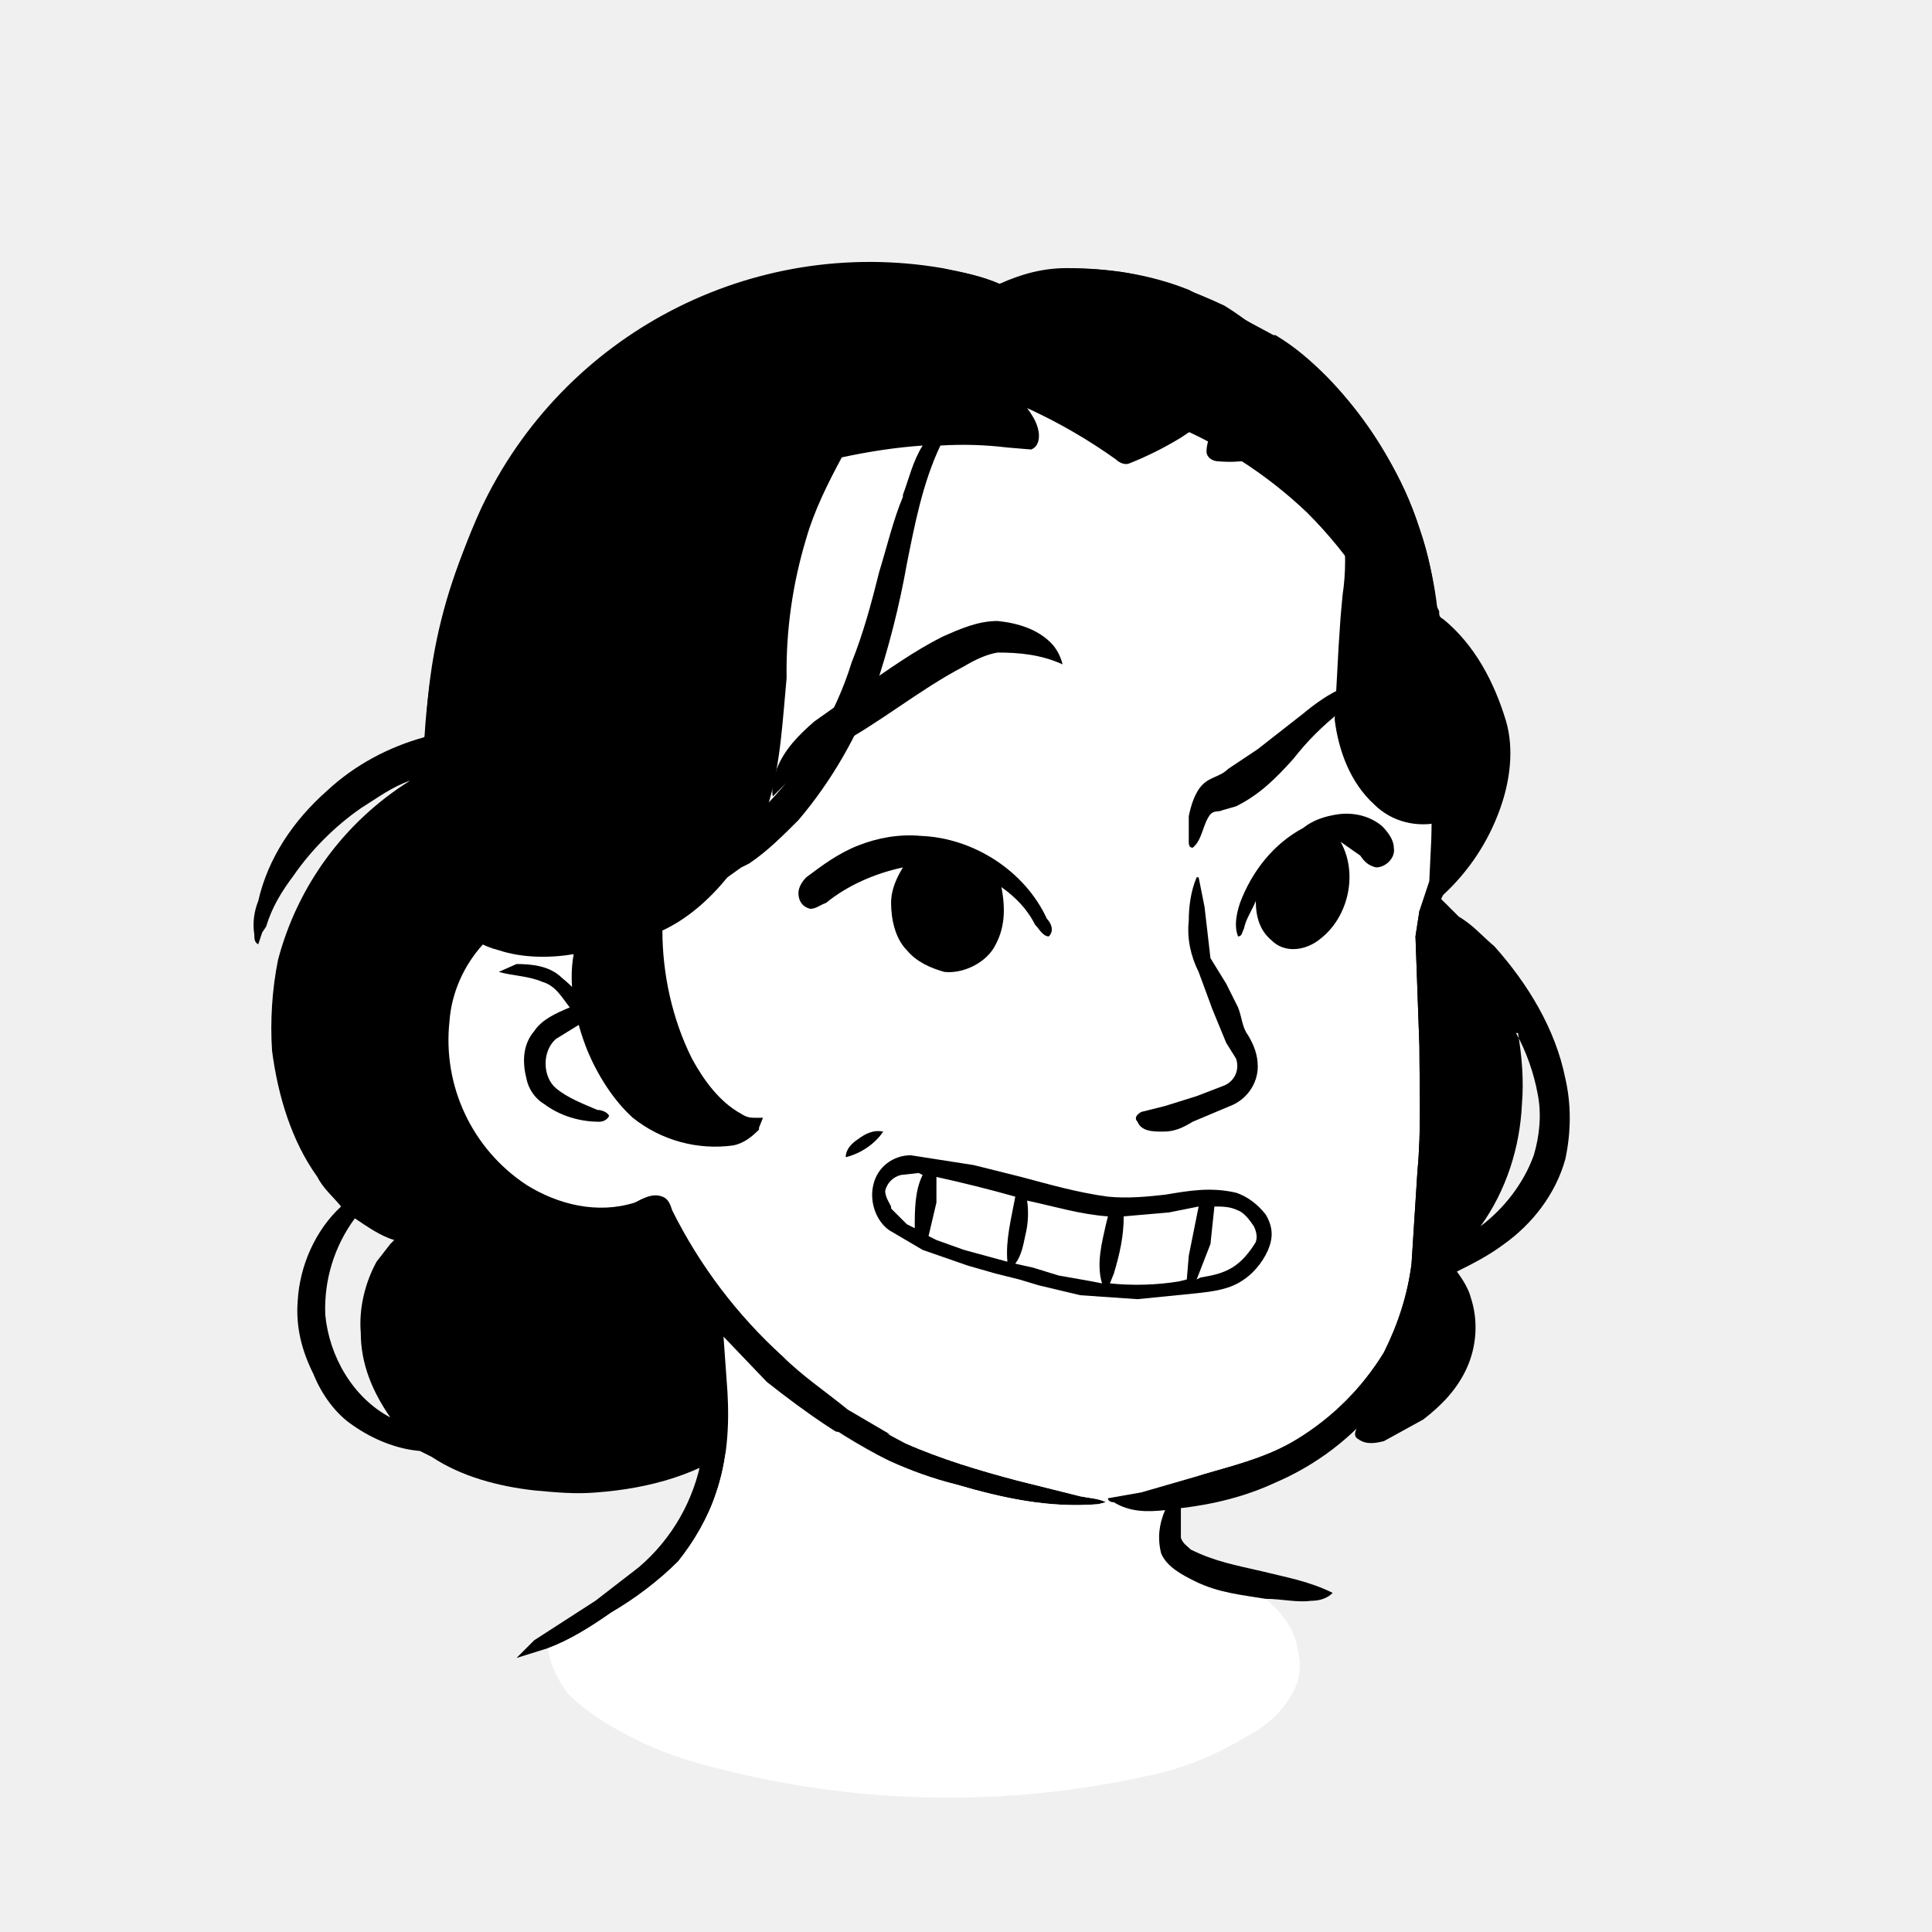
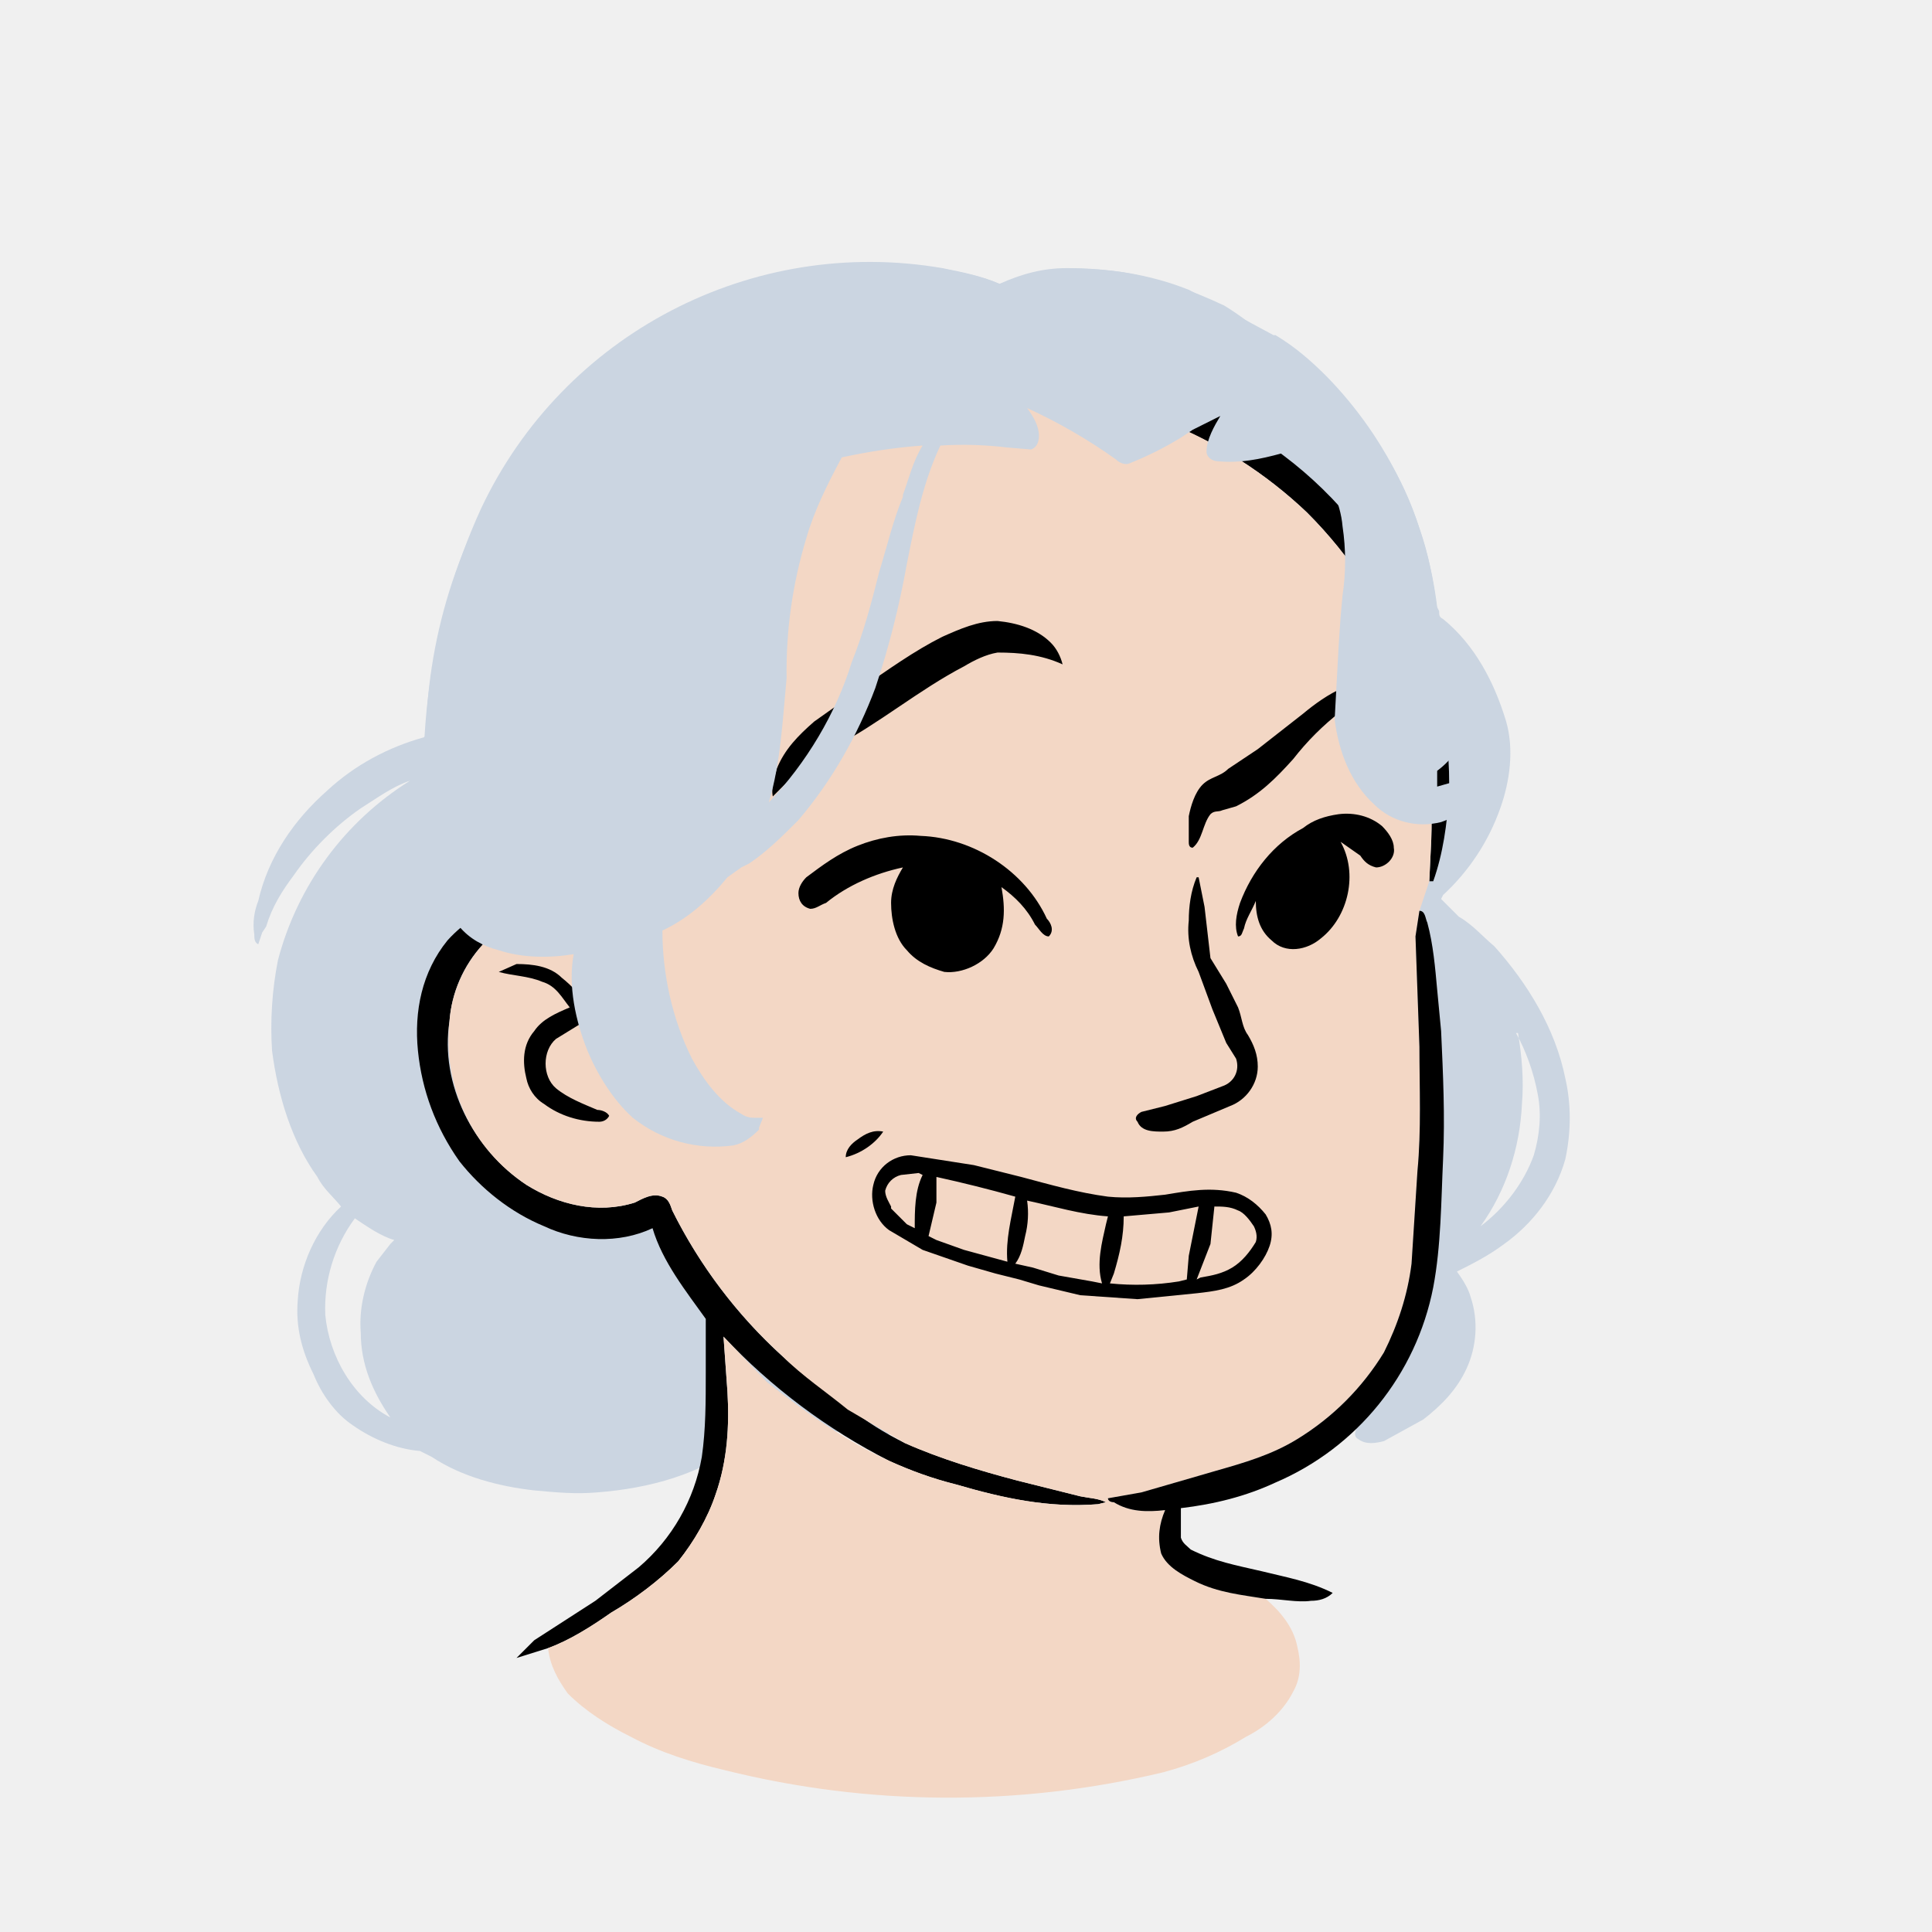
<svg xmlns="http://www.w3.org/2000/svg" viewBox="0 0 980 980" fill="none" shape-rendering="auto" width="512" height="512">
  <mask id="viewboxMask">
    <rect width="980" height="980" rx="0" ry="0" x="0" y="0" fill="#fff" />
  </mask>
  <g mask="url(#viewboxMask)">
    <g transform="translate(10 -60)">
-       <path fill-rule="evenodd" clip-rule="evenodd" d="M466 196h1c10 2 21 4 30 8 11-5 22-8 34-8 21 0 42 3 62 11l21 11a994 994 0 0 0 22 12h1c10 6 18 13 26 21a202 202 0 0 1 56 117l1 2c0 2 0 3 2 4 16 13 26 32 32 52 4 14 2 30-3 44-6 17-16 32-29 44l-1 2 9 9c7 4 12 10 18 15 17 19 31 42 36 67 3 13 3 27 0 41-5 18-17 33-31 43-8 6-16 10-24 14 3 4 6 9 7 13 4 12 3 25-2 36s-13 19-22 26l-20 11c-4 1-9 2-13-1-2-1-2-3-1-5v-1l3-17c-13 16-30 28-49 35a138 138 0 0 1-57 6l-11-1c-9 0-16-2-24-4l-9-2a552 552 0 0 0-158-14l-4 2-2 2c-21 17-48 24-74 26-11 1-21 0-32-1-18-2-37-7-52-17l-2-1-4-2c-12-1-24-6-34-13-9-6-16-16-20-26-6-12-9-24-8-37 1-18 9-36 22-48-4-5-9-9-12-15-13-18-20-41-23-64-1-15 0-31 3-46a153 153 0 0 1 67-91c-9 3-17 9-25 14-13 9-25 21-34 34-6 8-11 16-14 26l-2 3-2 6c-2-1-2-3-2-5-1-6 0-12 2-17 5-22 18-41 35-56 14-13 31-22 49-27l1-1a265 265 0 0 1 49-148 217 217 0 0 1 211-89Zm293 388c5 9 9 20 11 31 2 10 1 21-2 31-5 14-15 27-27 36 13-18 20-40 21-62 1-12 0-24-2-36h-1ZM190 689c-7-2-14-7-20-11a77 77 0 0 0-15 49c2 21 14 42 33 52-9-13-15-27-15-43-1-12 2-25 8-36l7-9 2-2Z" fill="#000000" />
+       <path fill-rule="evenodd" clip-rule="evenodd" d="M466 196h1c10 2 21 4 30 8 11-5 22-8 34-8 21 0 42 3 62 11l21 11a994 994 0 0 0 22 12h1c10 6 18 13 26 21a202 202 0 0 1 56 117l1 2c0 2 0 3 2 4 16 13 26 32 32 52 4 14 2 30-3 44-6 17-16 32-29 44l-1 2 9 9c7 4 12 10 18 15 17 19 31 42 36 67 3 13 3 27 0 41-5 18-17 33-31 43-8 6-16 10-24 14 3 4 6 9 7 13 4 12 3 25-2 36s-13 19-22 26l-20 11c-4 1-9 2-13-1-2-1-2-3-1-5v-1l3-17c-13 16-30 28-49 35a138 138 0 0 1-57 6l-11-1c-9 0-16-2-24-4l-9-2a552 552 0 0 0-158-14l-4 2-2 2c-21 17-48 24-74 26-11 1-21 0-32-1-18-2-37-7-52-17l-2-1-4-2c-12-1-24-6-34-13-9-6-16-16-20-26-6-12-9-24-8-37 1-18 9-36 22-48-4-5-9-9-12-15-13-18-20-41-23-64-1-15 0-31 3-46a153 153 0 0 1 67-91c-9 3-17 9-25 14-13 9-25 21-34 34-6 8-11 16-14 26l-2 3-2 6c-2-1-2-3-2-5-1-6 0-12 2-17 5-22 18-41 35-56 14-13 31-22 49-27l1-1a265 265 0 0 1 49-148 217 217 0 0 1 211-89Zm293 388c5 9 9 20 11 31 2 10 1 21-2 31-5 14-15 27-27 36 13-18 20-40 21-62 1-12 0-24-2-36h-1ZM190 689c-7-2-14-7-20-11a77 77 0 0 0-15 49c2 21 14 42 33 52-9-13-15-27-15-43-1-12 2-25 8-36l7-9 2-2Z" fill="#cbd5e1" />
      <path d="M528 244c41 6 80 22 113 47 28 21 50 49 65 81 13 28 20 60 19 91-1 15-3 30-8 44h-2l1-21c1-30-2-59-13-87-10-30-28-57-50-79-42-40-98-62-156-63a243 243 0 0 0-196 94 207 207 0 0 0-40 139l2 25c8 0 19 0 25 7l-3 3-17 1c-12 1-24 5-33 13a64 64 0 0 0-17 39c-5 32 12 65 39 83 16 10 36 15 55 9 4-2 9-5 14-3 3 1 4 4 5 7a251 251 0 0 0 90 100c8 7 18 13 28 18 18 8 38 14 57 19l32 8c5 1 9 1 13 3l-4 1c-25 2-48-3-72-10-12-3-23-7-34-12a306 306 0 0 1-84-63l2 28c1 17 0 35-6 52-4 12-11 24-19 34-10 10-22 19-34 26-10 7-21 14-32 18l-16 5 9-9 31-20 22-17a95 95 0 0 0 32-56c2-14 2-28 2-43v-27c-10-14-22-29-27-46-17 8-38 7-55-1-17-7-32-19-43-33-12-17-19-36-21-56s2-40 15-56c9-10 22-18 35-21-4-14-6-29-6-44a234 234 0 0 1 83-173 249 249 0 0 1 199-55Z" fill="#000" />
-       <path d="M653 320c22 22 40 49 50 79 11 28 14 57 13 87l-1 21-5 15-2 13 2 56c0 21 1 42-1 63l-3 47c-2 16-7 31-14 45-11 18-26 33-44 44-13 8-27 12-41 16l-38 11-17 3c0 1 1 2 3 2 8 5 17 5 26 4-3 7-4 14-2 22 3 7 11 11 17 14 12 6 24 7 36 9 7 6 14 14 16 24 2 8 2 16-2 23-5 10-14 18-24 23-13 8-27 14-42 18a468 468 0 0 1-222-1c-17-4-33-9-48-17-12-6-23-13-32-22-5-7-9-14-10-23 11-4 22-11 32-18 12-7 24-16 34-26 8-10 15-22 19-34 6-17 7-35 6-52l-2-28 22 23c19 15 40 30 62 40 11 5 22 9 34 12 24 7 47 12 72 10l4-1c-4-2-8-2-13-3l-32-8c-19-5-39-11-57-19l-29-17c-11-9-23-17-33-27a251 251 0 0 1-56-74c-1-3-2-6-5-7-5-2-10 1-14 3-19 6-39 1-55-9a88 88 0 0 1-39-83c1-14 7-28 17-39 9-8 21-12 33-13l17-1 3-3c-6-7-17-7-25-7l-2-25a207 207 0 0 1 40-139 243 243 0 0 1 196-94c58 1 114 23 156 63Z" fill="#ffffff" />
+       <path d="M653 320c22 22 40 49 50 79 11 28 14 57 13 87l-1 21-5 15-2 13 2 56c0 21 1 42-1 63l-3 47c-2 16-7 31-14 45-11 18-26 33-44 44-13 8-27 12-41 16l-38 11-17 3c0 1 1 2 3 2 8 5 17 5 26 4-3 7-4 14-2 22 3 7 11 11 17 14 12 6 24 7 36 9 7 6 14 14 16 24 2 8 2 16-2 23-5 10-14 18-24 23-13 8-27 14-42 18a468 468 0 0 1-222-1c-17-4-33-9-48-17-12-6-23-13-32-22-5-7-9-14-10-23 11-4 22-11 32-18 12-7 24-16 34-26 8-10 15-22 19-34 6-17 7-35 6-52l-2-28 22 23c19 15 40 30 62 40 11 5 22 9 34 12 24 7 47 12 72 10l4-1c-4-2-8-2-13-3l-32-8c-19-5-39-11-57-19l-29-17c-11-9-23-17-33-27a251 251 0 0 1-56-74c-1-3-2-6-5-7-5-2-10 1-14 3-19 6-39 1-55-9a88 88 0 0 1-39-83c1-14 7-28 17-39 9-8 21-12 33-13l17-1 3-3c-6-7-17-7-25-7l-2-25a207 207 0 0 1 40-139 243 243 0 0 1 196-94c58 1 114 23 156 63Z" fill="#f3d7c5" />
      <path d="M710 522c3 0 3 4 4 6 3 11 4 23 5 34l2 21c1 22 2 43 1 65-1 21-1 44-5 65a136 136 0 0 1-80 99c-15 7-31 11-48 13v15c1 3 3 4 5 6 12 6 23 8 36 11 12 3 24 5 36 11-3 3-7 4-11 4-7 1-15-1-23-1-12-2-24-3-36-9-6-3-14-7-17-14-2-8-1-15 2-22-9 1-18 1-26-4-2 0-3-1-3-2l17-3 38-11c14-4 28-8 41-16 18-11 33-26 44-44 7-14 12-29 14-45l3-47c2-21 1-42 1-63l-2-56 2-13ZM252 549c8 0 17 1 23 7 5 4 10 9 12 15 1 3 0 6-2 8l-13 8c-7 6-7 19 0 25 6 5 14 8 21 11 2 0 5 1 6 3-1 2-3 3-5 3-10 0-20-3-28-9-5-3-8-8-9-13-2-8-2-17 4-24 4-6 11-9 18-12-4-5-7-11-14-13-7-3-15-3-22-5l9-4Z" fill="#000" />
      <path d="M669 473c8-1 16 1 22 6 3 3 6 7 6 11 1 5-4 10-9 10-4-1-6-3-8-6l-10-7c9 16 4 38-10 49-7 6-18 8-25 1-6-5-8-12-8-20-2 5-5 9-6 14-1 2-1 4-3 4-2-5-1-11 1-17 6-16 17-30 32-38 5-4 11-6 18-7ZM457 484c27 1 53 18 64 42 2 2 4 6 1 9-3 0-5-4-7-6-4-8-10-14-17-19 2 11 2 21-4 31-5 8-16 13-25 12-7-2-14-5-19-11-6-6-8-16-8-24 0-7 3-13 6-18-14 3-28 9-39 18-3 1-5 3-8 3-4-1-6-4-6-8 0-3 2-6 4-8 8-6 16-12 26-16s21-6 32-5Z" fill="#000000" />
      <path d="M496 375c10 1 20 4 27 11 3 3 5 7 6 11-11-5-22-6-33-6-6 1-12 4-17 7-23 12-43 29-66 41l-20 14-11 11c-1-5 1-10 2-14 4-10 11-17 19-24l24-17c13-9 27-19 41-26 9-4 18-8 28-8ZM701 411c-6 3-11 3-17 4-5 1-10 3-14 6-9 7-17 15-24 24-9 10-17 18-29 24l-7 2c-2 1-4 0-6 2-4 5-4 13-9 17-2 0-2-2-2-3v-13c1-5 3-12 7-16s9-4 13-8l15-10 23-18c6-5 13-10 20-13 10-3 21-3 30 2Z" fill="#000000" />
      <path d="M597 505h1l3 15 3 26 8 13 6 12c2 5 2 10 5 14 3 5 5 10 5 16 0 9-6 17-14 20l-19 8c-5 3-9 5-15 5-5 0-11 0-13-5-2-2 0-4 2-5l12-3 16-5 13-5c6-2 9-8 7-14l-5-8-7-17-7-19c-4-8-6-17-5-26 0-7 1-15 4-22Z" fill="#000000" />
      <path fill-rule="evenodd" clip-rule="evenodd" d="M438 634c-4 6-11 11-19 13 0-4 3-7 6-9 4-3 8-5 13-4Zm14 12 32 5 24 6c15 4 29 8 44 10 10 1 20 0 29-1 12-2 23-4 36-1 6 2 11 6 15 11 3 5 4 10 2 16s-7 13-13 17c-7 5-15 6-24 7l-30 3-29-2-21-5-10-3-12-3-14-4-23-8-17-10c-7-5-10-15-8-23 2-9 10-15 19-15Zm4 9-9 1c-4 1-7 4-8 8 0 3 2 6 3 8v1l8 8 4 2c0-9 0-19 4-27l-2-1Zm9 2a703 703 0 0 1 40 10c-2 11-5 22-4 33l-22-6-14-5-4-2 4-17v-13Zm87 20c-14-1-27-5-41-8a46 46 0 0 1-1 18c-1 5-2 10-5 14l9 2 13 4 17 3 5 1c-3-10 0-21 2-30l1-4Zm54-5c4 0 8 0 12 2 3 1 6 5 8 8 1 2 2 5 1 8-3 5-7 10-12 13s-10 4-16 5l-2 1 7-18 2-19Zm-13 25 5-25-15 3-23 2c0 10-2 19-5 29l-2 5a135 135 0 0 0 35-1l4-1 1-12Z" fill="#000000" />
-       <path fill-rule="evenodd" clip-rule="evenodd" d="M468 196a218 218 0 0 0-234 122 323 323 0 0 0-25 186l4 19c1 3 3 6 5 6l4 1h1c5 6 12 10 20 12 12 4 26 4 38 2-3 16 1 34 7 49 5 12 13 25 23 34a67 67 0 0 0 51 14c5-1 9-4 13-8v-1l2-5h-3c-3 0-5 0-8-2-11-6-19-17-25-28-10-20-15-43-15-65 13-6 24-16 33-27l7-5 4-2c9-6 17-14 25-22 17-20 30-43 39-67a443 443 0 0 0 16-63c4-20 8-41 17-60a185 185 0 0 1 34 1l12 1c3-1 4-4 4-7 0-5-3-10-6-14a272 272 0 0 1 45 26c2 2 5 3 7 2a172 172 0 0 0 26-13l6-4 14-7c-3 5-7 12-7 18 0 3 3 5 6 5 11 1 21-1 32-4l4-1c4-1 8 2 11 4 9 9 15 22 16 34a118 118 0 0 1 0 35l-1 11-1 15-2 37c2 16 8 32 20 43 9 9 22 12 34 9 6-2 12-6 16-10 5-4 7-9 7-16l-11 4-14 4v-8c4-3 8-7 10-11l-2-9-1-7-3-23-3-25-1-7c-2-14-4-27-9-41a162 162 0 0 0-42-68c-6-4-11-7-18-9a136 136 0 0 0-39-36c-17-8-34-14-52-17-15-2-32-3-46 1l-16 5c-9-4-19-6-29-8Zm-20 115c3-8 5-17 10-25-14 1-27 3-41 6-7 13-14 27-18 41a232 232 0 0 0-10 71c-2 21-3 43-9 63 19-20 34-45 42-71 6-15 10-30 14-46 4-13 7-26 12-38v-1Z" fill="#000000" />
+       <path fill-rule="evenodd" clip-rule="evenodd" d="M468 196a218 218 0 0 0-234 122 323 323 0 0 0-25 186l4 19c1 3 3 6 5 6l4 1h1c5 6 12 10 20 12 12 4 26 4 38 2-3 16 1 34 7 49 5 12 13 25 23 34a67 67 0 0 0 51 14c5-1 9-4 13-8v-1l2-5h-3c-3 0-5 0-8-2-11-6-19-17-25-28-10-20-15-43-15-65 13-6 24-16 33-27l7-5 4-2c9-6 17-14 25-22 17-20 30-43 39-67a443 443 0 0 0 16-63c4-20 8-41 17-60a185 185 0 0 1 34 1l12 1c3-1 4-4 4-7 0-5-3-10-6-14a272 272 0 0 1 45 26c2 2 5 3 7 2a172 172 0 0 0 26-13l6-4 14-7c-3 5-7 12-7 18 0 3 3 5 6 5 11 1 21-1 32-4l4-1c4-1 8 2 11 4 9 9 15 22 16 34a118 118 0 0 1 0 35l-1 11-1 15-2 37c2 16 8 32 20 43 9 9 22 12 34 9 6-2 12-6 16-10 5-4 7-9 7-16l-11 4-14 4v-8c4-3 8-7 10-11l-2-9-1-7-3-23-3-25-1-7c-2-14-4-27-9-41a162 162 0 0 0-42-68c-6-4-11-7-18-9a136 136 0 0 0-39-36c-17-8-34-14-52-17-15-2-32-3-46 1l-16 5c-9-4-19-6-29-8Zm-20 115c3-8 5-17 10-25-14 1-27 3-41 6-7 13-14 27-18 41a232 232 0 0 0-10 71c-2 21-3 43-9 63 19-20 34-45 42-71 6-15 10-30 14-46 4-13 7-26 12-38v-1Z" fill="#cbd5e1" />
    </g>
    <g transform="translate(10 -60)" />
  </g>
</svg>
